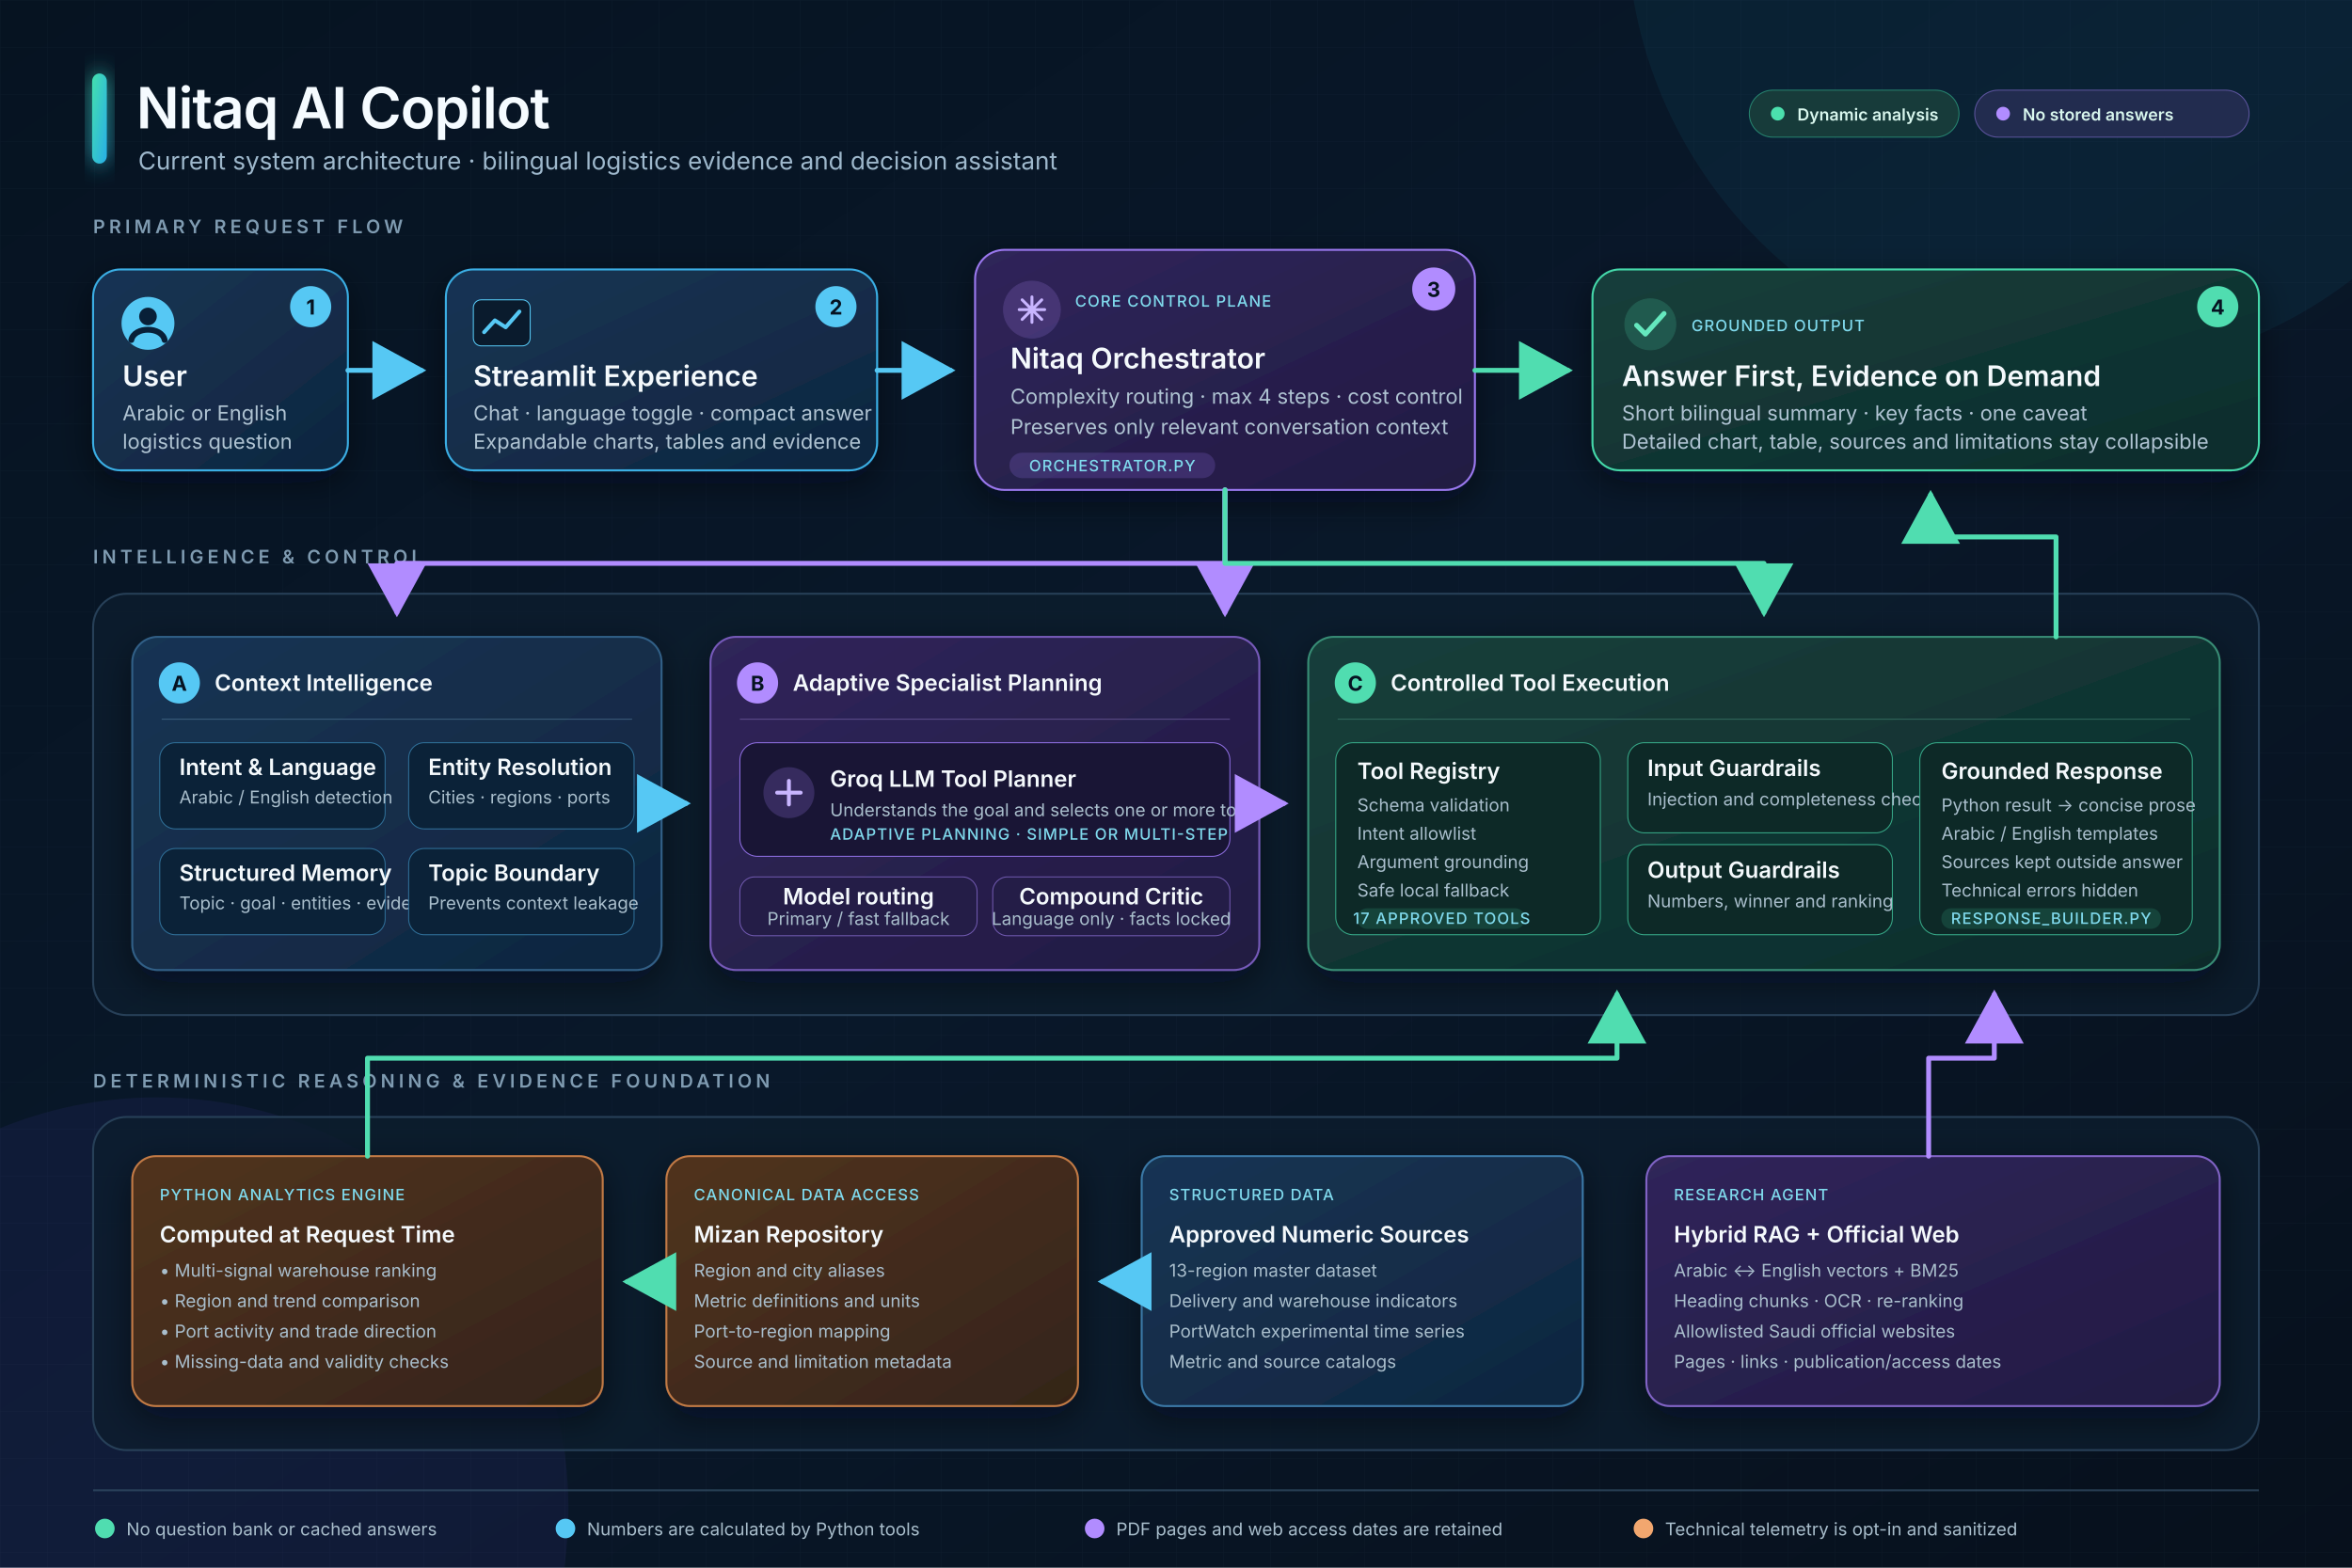
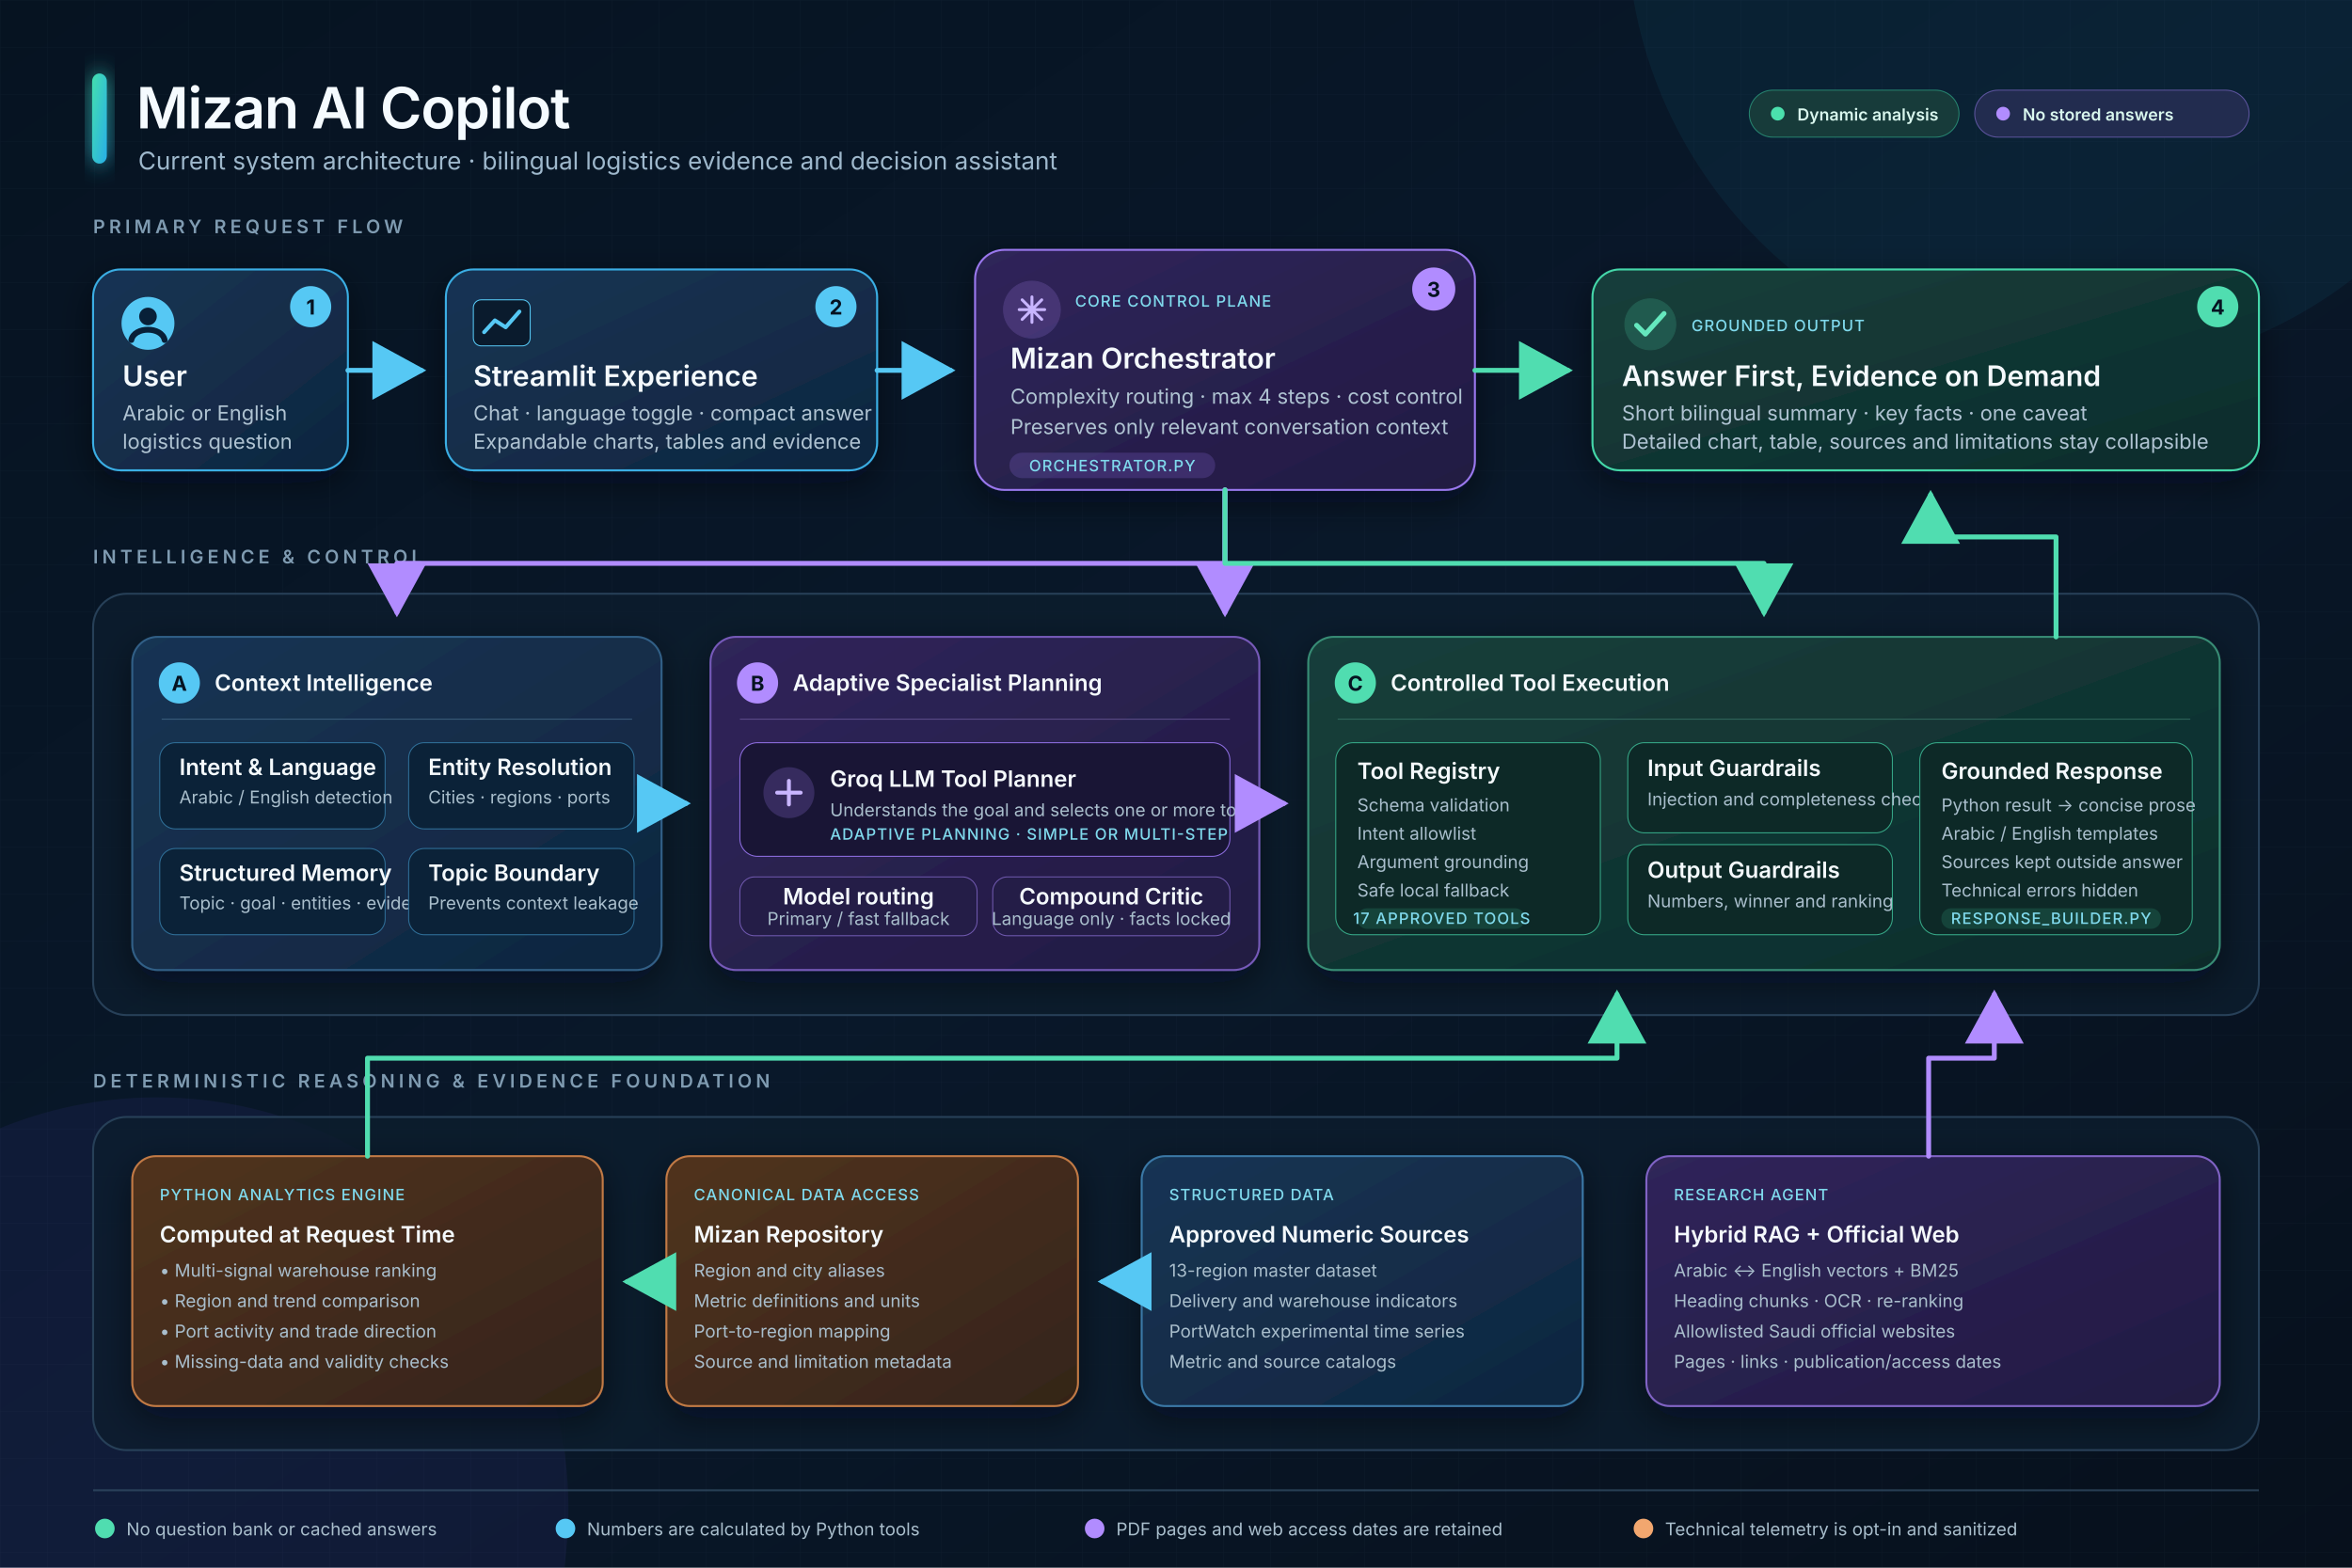
<svg xmlns="http://www.w3.org/2000/svg" width="2400" height="1600" viewBox="0 0 2400 1600" role="img" aria-labelledby="title desc">
  <defs>
    <linearGradient id="background" x1="0" y1="0" x2="1" y2="1">
      <stop offset="0" stop-color="#061321" />
      <stop offset="0.5" stop-color="#09182a" />
      <stop offset="1" stop-color="#07101c" />
    </linearGradient>
    <linearGradient id="brand" x1="0" y1="0" x2="1" y2="1">
      <stop offset="0" stop-color="#44e0ad" />
      <stop offset="1" stop-color="#28aee8" />
    </linearGradient>
    <linearGradient id="blueCard" x1="0" y1="0" x2="1" y2="1">
      <stop offset="0" stop-color="#153454" />
      <stop offset="1" stop-color="#10263f" />
    </linearGradient>
    <linearGradient id="purpleCard" x1="0" y1="0" x2="1" y2="1">
      <stop offset="0" stop-color="#30255a" />
      <stop offset="1" stop-color="#211b42" />
    </linearGradient>
    <linearGradient id="greenCard" x1="0" y1="0" x2="1" y2="1">
      <stop offset="0" stop-color="#133f3b" />
      <stop offset="1" stop-color="#102c2c" />
    </linearGradient>
    <linearGradient id="orangeCard" x1="0" y1="0" x2="1" y2="1">
      <stop offset="0" stop-color="#51331f" />
      <stop offset="1" stop-color="#342419" />
    </linearGradient>
    <pattern id="grid" width="48" height="48" patternUnits="userSpaceOnUse">
      <path d="M 48 0 L 0 0 0 48" fill="none" stroke="#8fb9d9" stroke-opacity="0.045" stroke-width="1" />
    </pattern>
    <filter id="shadow" x="-30%" y="-30%" width="160%" height="160%">
      <feDropShadow dx="0" dy="12" stdDeviation="18" flood-color="#000814" flood-opacity="0.48" />
    </filter>
    <filter id="softGlow" x="-50%" y="-50%" width="200%" height="200%">
      <feGaussianBlur stdDeviation="12" result="blur" />
      <feMerge>
        <feMergeNode in="blur" />
        <feMergeNode in="SourceGraphic" />
      </feMerge>
    </filter>
    <marker id="arrowBlue" markerWidth="14" markerHeight="14" refX="11" refY="7" orient="auto" markerUnits="strokeWidth">
      <path d="M1,1 L12,7 L1,13 Z" fill="#56c8f4" />
    </marker>
    <marker id="arrowGreen" markerWidth="14" markerHeight="14" refX="11" refY="7" orient="auto" markerUnits="strokeWidth">
      <path d="M1,1 L12,7 L1,13 Z" fill="#50ddb0" />
    </marker>
    <marker id="arrowPurple" markerWidth="14" markerHeight="14" refX="11" refY="7" orient="auto" markerUnits="strokeWidth">
      <path d="M1,1 L12,7 L1,13 Z" fill="#b18cff" />
    </marker>
    <style>
      .title { font: 600 58px 'Segoe UI', Inter, Arial, sans-serif; fill: #f5fbff; letter-spacing: -1px; }
      .subtitle { font: 400 25px 'Segoe UI', Inter, Arial, sans-serif; fill: #9eb8cc; }
      .section { font: 600 19px 'Segoe UI', Inter, Arial, sans-serif; fill: #7f9bb1; letter-spacing: 4px; }
      .card-title { font: 600 29px 'Segoe UI', Inter, Arial, sans-serif; fill: #f4f9fc; }
      .card-sub { font: 400 21px 'Segoe UI', Inter, Arial, sans-serif; fill: #afc3d2; }
      .small-title { font: 600 23px 'Segoe UI', Inter, Arial, sans-serif; fill: #f4f9fc; }
      .small-sub { font: 400 18px 'Segoe UI', Inter, Arial, sans-serif; fill: #a9becc; }
      .micro { font: 500 16px 'Segoe UI', Inter, Arial, sans-serif; fill: #7fd9ec; letter-spacing: 1px; }
      .pill { font: 600 17px 'Segoe UI', Inter, Arial, sans-serif; fill: #d9f7ee; }
      .step { font: 700 21px 'Segoe UI', Inter, Arial, sans-serif; fill: #061321; }
      .panel { fill: #0d1d2e; fill-opacity: .84; stroke: #274058; stroke-width: 2; }
      .node { stroke-width: 2; filter: url(#shadow); }
      .flow-blue { fill: none; stroke: #56c8f4; stroke-width: 5; stroke-linecap: round; stroke-linejoin: round; marker-end: url(#arrowBlue); }
      .flow-green { fill: none; stroke: #50ddb0; stroke-width: 5; stroke-linecap: round; stroke-linejoin: round; marker-end: url(#arrowGreen); }
      .flow-purple { fill: none; stroke: #b18cff; stroke-width: 5; stroke-linecap: round; stroke-linejoin: round; marker-end: url(#arrowPurple); }
      .flow-dashed { fill: none; stroke: #b18cff; stroke-width: 4; stroke-dasharray: 12 12; stroke-linecap: round; marker-end: url(#arrowPurple); opacity: .9; }
    </style>
  </defs>
  <rect width="2400" height="1600" fill="url(#background)" />
  <rect width="2400" height="1600" fill="url(#grid)" />
  <circle cx="2120" cy="-80" r="460" fill="#18b9d7" opacity="0.07" />
  <circle cx="160" cy="1540" r="420" fill="#6b4ce6" opacity="0.08" />
  <g transform="translate(94 75)">
    <rect x="0" y="0" width="15" height="92" rx="8" fill="url(#brand)" filter="url(#softGlow)" />
-     <text x="45" y="56" class="title">Nitaq AI Copilot</text>
+     <text x="45" y="56" class="title">Mizan AI Copilot</text>
    <text x="47" y="98" class="subtitle">Current system architecture · bilingual logistics evidence and decision assistant</text>
  </g>
  <g transform="translate(1785 92)">
    <rect width="214" height="48" rx="24" fill="#173b3a" stroke="#37c89d" stroke-opacity=".55" />
    <circle cx="29" cy="24" r="7" fill="#4be0ad" />
    <text x="49" y="31" class="pill">Dynamic analysis</text>
    <rect x="230" width="280" height="48" rx="24" fill="#222c4f" stroke="#9578e8" stroke-opacity=".55" />
    <circle cx="259" cy="24" r="7" fill="#b18cff" />
    <text x="279" y="31" class="pill">No stored answers</text>
  </g>
  <text x="95" y="238" class="section">PRIMARY REQUEST FLOW</text>
  <g transform="translate(95 275)">
    <rect width="260" height="205" rx="28" fill="url(#blueCard)" stroke="#3aaee4" class="node" />
    <circle cx="56" cy="55" r="27" fill="#56c8f4" />
    <circle cx="56" cy="48" r="9" fill="#082038" />
    <path d="M39 72 C42 58 70 58 73 72" fill="none" stroke="#082038" stroke-width="6" stroke-linecap="round" />
    <circle cx="222" cy="38" r="21" fill="#56c8f4" />
    <text x="222" y="46" text-anchor="middle" class="step">1</text>
    <text x="30" y="119" class="card-title">User</text>
    <text x="30" y="154" class="card-sub">Arabic or English</text>
    <text x="30" y="183" class="card-sub">logistics question</text>
  </g>
  <g transform="translate(455 275)">
    <rect width="440" height="205" rx="28" fill="url(#blueCard)" stroke="#3aaee4" class="node" />
    <circle cx="398" cy="38" r="21" fill="#56c8f4" />
    <text x="398" y="46" text-anchor="middle" class="step">2</text>
    <rect x="28" y="31" width="58" height="47" rx="8" fill="#0a1b2d" stroke="#56c8f4" />
    <path d="M39 64 L50 52 L61 59 L75 43" fill="none" stroke="#56c8f4" stroke-width="4" stroke-linecap="round" stroke-linejoin="round" />
    <text x="28" y="119" class="card-title">Streamlit Experience</text>
    <text x="28" y="154" class="card-sub">Chat · language toggle · compact answer</text>
    <text x="28" y="183" class="card-sub">Expandable charts, tables and evidence</text>
  </g>
  <g transform="translate(995 255)">
    <rect width="510" height="245" rx="30" fill="url(#purpleCard)" stroke="#9a78ee" class="node" />
    <circle cx="468" cy="40" r="22" fill="#b18cff" />
    <text x="468" y="48" text-anchor="middle" class="step">3</text>
    <circle cx="58" cy="61" r="29" fill="#b18cff" opacity=".18" stroke="#b18cff" />
    <path d="M45 61 H71 M58 48 V74 M48 51 L68 71 M68 51 L48 71" stroke="#c8b5ff" stroke-width="3" stroke-linecap="round" />
    <text x="102" y="58" class="micro">CORE CONTROL PLANE</text>
-     <text x="36" y="121" class="card-title">Nitaq Orchestrator</text>
+     <text x="36" y="121" class="card-title">Mizan Orchestrator</text>
    <text x="36" y="157" class="card-sub">Complexity routing · max 4 steps · cost control</text>
    <text x="36" y="188" class="card-sub">Preserves only relevant conversation context</text>
    <rect x="35" y="207" width="210" height="26" rx="13" fill="#8e6fe2" opacity=".22" />
    <text x="140" y="226" text-anchor="middle" class="micro">ORCHESTRATOR.PY</text>
  </g>
  <g transform="translate(1625 275)">
    <rect width="680" height="205" rx="28" fill="url(#greenCard)" stroke="#44d7a9" class="node" />
    <circle cx="638" cy="38" r="21" fill="#50ddb0" />
    <text x="638" y="46" text-anchor="middle" class="step">4</text>
    <circle cx="59" cy="56" r="26" fill="#50ddb0" opacity=".18" stroke="#50ddb0" />
    <path d="M45 57 L54 66 L73 45" fill="none" stroke="#65e8be" stroke-width="5" stroke-linecap="round" stroke-linejoin="round" />
    <text x="101" y="63" class="micro">GROUNDED OUTPUT</text>
    <text x="30" y="119" class="card-title">Answer First, Evidence on Demand</text>
    <text x="30" y="154" class="card-sub">Short bilingual summary · key facts · one caveat</text>
    <text x="30" y="183" class="card-sub">Detailed chart, table, sources and limitations stay collapsible</text>
  </g>
  <path d="M355 378 H430" class="flow-blue" />
  <path d="M895 378 H970" class="flow-blue" />
  <path d="M1505 378 H1600" class="flow-green" />
  <text x="95" y="575" class="section">INTELLIGENCE &amp; CONTROL</text>
  <rect x="95" y="606" width="2210" height="430" rx="34" class="panel" />
  <g transform="translate(135 650)">
    <rect width="540" height="340" rx="26" fill="url(#blueCard)" stroke="#315f86" class="node" />
    <circle cx="48" cy="47" r="21" fill="#56c8f4" />
    <text x="48" y="55" text-anchor="middle" class="step">A</text>
    <text x="84" y="55" class="small-title">Context Intelligence</text>
    <line x1="30" y1="84" x2="510" y2="84" stroke="#4c7394" stroke-opacity=".65" />
    <g transform="translate(28 108)">
      <rect width="230" height="88" rx="16" fill="#0b2238" stroke="#2f6f98" />
      <text x="20" y="33" class="small-title">Intent &amp; Language</text>
      <text x="20" y="62" class="small-sub">Arabic / English detection</text>
    </g>
    <g transform="translate(282 108)">
      <rect width="230" height="88" rx="16" fill="#0b2238" stroke="#2f6f98" />
      <text x="20" y="33" class="small-title">Entity Resolution</text>
      <text x="20" y="62" class="small-sub">Cities · regions · ports</text>
    </g>
    <g transform="translate(28 216)">
      <rect width="230" height="88" rx="16" fill="#0b2238" stroke="#2f6f98" />
      <text x="20" y="33" class="small-title">Structured Memory</text>
      <text x="20" y="62" class="small-sub">Topic · goal · entities · evidence</text>
    </g>
    <g transform="translate(282 216)">
      <rect width="230" height="88" rx="16" fill="#0b2238" stroke="#2f6f98" />
      <text x="20" y="33" class="small-title">Topic Boundary</text>
      <text x="20" y="62" class="small-sub">Prevents context leakage</text>
    </g>
  </g>
  <g transform="translate(725 650)">
    <rect width="560" height="340" rx="26" fill="url(#purpleCard)" stroke="#765ab9" class="node" />
    <circle cx="48" cy="47" r="21" fill="#b18cff" />
    <text x="48" y="55" text-anchor="middle" class="step">B</text>
    <text x="84" y="55" class="small-title">Adaptive Specialist Planning</text>
    <line x1="30" y1="84" x2="530" y2="84" stroke="#715da1" stroke-opacity=".7" />
    <g transform="translate(30 108)">
      <rect width="500" height="116" rx="18" fill="#191535" stroke="#8d6de0" />
      <circle cx="50" cy="51" r="26" fill="#9c7cf1" opacity=".22" />
      <path d="M38 51 H62 M50 39 V63" stroke="#c8b5ff" stroke-width="4" stroke-linecap="round" />
      <text x="92" y="45" class="small-title">Groq LLM Tool Planner</text>
      <text x="92" y="75" class="small-sub">Understands the goal and selects one or more tools</text>
      <text x="92" y="99" class="micro">ADAPTIVE PLANNING · SIMPLE OR MULTI-STEP</text>
    </g>
    <g transform="translate(30 245)">
      <rect width="242" height="60" rx="15" fill="#241d47" stroke="#6f58ae" />
      <text x="121" y="28" text-anchor="middle" class="small-title">Model routing</text>
      <text x="121" y="49" text-anchor="middle" class="small-sub">Primary / fast fallback</text>
    </g>
    <g transform="translate(288 245)">
      <rect width="242" height="60" rx="15" fill="#241d47" stroke="#6f58ae" />
      <text x="121" y="28" text-anchor="middle" class="small-title">Compound Critic</text>
      <text x="121" y="49" text-anchor="middle" class="small-sub">Language only · facts locked</text>
    </g>
  </g>
  <g transform="translate(1335 650)">
    <rect width="930" height="340" rx="26" fill="url(#greenCard)" stroke="#378c74" class="node" />
    <circle cx="48" cy="47" r="21" fill="#50ddb0" />
    <text x="48" y="55" text-anchor="middle" class="step">C</text>
    <text x="84" y="55" class="small-title">Controlled Tool Execution</text>
    <line x1="30" y1="84" x2="900" y2="84" stroke="#3b796b" stroke-opacity=".72" />
    <g transform="translate(28 108)">
      <rect width="270" height="196" rx="18" fill="#0d2927" stroke="#36a887" />
      <text x="22" y="37" class="small-title">Tool Registry</text>
      <text x="22" y="70" class="small-sub">Schema validation</text>
      <text x="22" y="99" class="small-sub">Intent allowlist</text>
      <text x="22" y="128" class="small-sub">Argument grounding</text>
      <text x="22" y="157" class="small-sub">Safe local fallback</text>
      <rect x="22" y="169" width="171" height="21" rx="10" fill="#35b68e" opacity=".18" />
      <text x="108" y="185" text-anchor="middle" class="micro">17 APPROVED TOOLS</text>
    </g>
    <g transform="translate(326 108)">
      <rect width="270" height="92" rx="17" fill="#0d2927" stroke="#36a887" />
      <text x="20" y="34" class="small-title">Input Guardrails</text>
      <text x="20" y="64" class="small-sub">Injection and completeness checks</text>
    </g>
    <g transform="translate(326 212)">
      <rect width="270" height="92" rx="17" fill="#0d2927" stroke="#36a887" />
      <text x="20" y="34" class="small-title">Output Guardrails</text>
      <text x="20" y="64" class="small-sub">Numbers, winner and ranking</text>
    </g>
    <g transform="translate(624 108)">
      <rect width="278" height="196" rx="18" fill="#0d2927" stroke="#36a887" />
      <text x="22" y="37" class="small-title">Grounded Response</text>
      <text x="22" y="70" class="small-sub">Python result → concise prose</text>
      <text x="22" y="99" class="small-sub">Arabic / English templates</text>
      <text x="22" y="128" class="small-sub">Sources kept outside answer</text>
      <text x="22" y="157" class="small-sub">Technical errors hidden</text>
      <rect x="22" y="169" width="224" height="21" rx="10" fill="#35b68e" opacity=".18" />
      <text x="134" y="185" text-anchor="middle" class="micro">RESPONSE_BUILDER.PY</text>
    </g>
  </g>
  <path d="M675 820 H700" class="flow-blue" />
  <path d="M1285 820 H1310" class="flow-purple" />
  <path d="M1250 500 V575 H405 V625" class="flow-purple" />
  <path d="M1250 500 V625" class="flow-purple" />
  <path d="M1250 500 V575 H1800 V625" class="flow-green" />
  <path d="M2098 650 V548 H1970 V505" class="flow-green" />
  <text x="95" y="1110" class="section">DETERMINISTIC REASONING &amp; EVIDENCE FOUNDATION</text>
  <rect x="95" y="1140" width="2210" height="340" rx="34" class="panel" />
  <g transform="translate(135 1180)">
    <rect width="480" height="255" rx="24" fill="url(#orangeCard)" stroke="#c27a45" class="node" />
    <text x="28" y="45" class="micro">PYTHON ANALYTICS ENGINE</text>
    <text x="28" y="88" class="small-title">Computed at Request Time</text>
    <text x="28" y="123" class="small-sub">• Multi-signal warehouse ranking</text>
    <text x="28" y="154" class="small-sub">• Region and trend comparison</text>
    <text x="28" y="185" class="small-sub">• Port activity and trade direction</text>
    <text x="28" y="216" class="small-sub">• Missing-data and validity checks</text>
  </g>
  <g transform="translate(680 1180)">
    <rect width="420" height="255" rx="24" fill="url(#orangeCard)" stroke="#c27a45" class="node" />
    <text x="28" y="45" class="micro">CANONICAL DATA ACCESS</text>
    <text x="28" y="88" class="small-title">Mizan Repository</text>
    <text x="28" y="123" class="small-sub">Region and city aliases</text>
    <text x="28" y="154" class="small-sub">Metric definitions and units</text>
    <text x="28" y="185" class="small-sub">Port-to-region mapping</text>
    <text x="28" y="216" class="small-sub">Source and limitation metadata</text>
  </g>
  <g transform="translate(1165 1180)">
    <rect width="450" height="255" rx="24" fill="url(#blueCard)" stroke="#3a78a6" class="node" />
    <text x="28" y="45" class="micro">STRUCTURED DATA</text>
    <text x="28" y="88" class="small-title">Approved Numeric Sources</text>
    <text x="28" y="123" class="small-sub">13-region master dataset</text>
    <text x="28" y="154" class="small-sub">Delivery and warehouse indicators</text>
    <text x="28" y="185" class="small-sub">PortWatch experimental time series</text>
    <text x="28" y="216" class="small-sub">Metric and source catalogs</text>
  </g>
  <g transform="translate(1680 1180)">
    <rect width="585" height="255" rx="24" fill="url(#purpleCard)" stroke="#8064c5" class="node" />
    <text x="28" y="45" class="micro">RESEARCH AGENT</text>
    <text x="28" y="88" class="small-title">Hybrid RAG + Official Web</text>
    <text x="28" y="123" class="small-sub">Arabic ↔ English vectors + BM25</text>
    <text x="28" y="154" class="small-sub">Heading chunks · OCR · re-ranking</text>
    <text x="28" y="185" class="small-sub">Allowlisted Saudi official websites</text>
    <text x="28" y="216" class="small-sub">Pages · links · publication/access dates</text>
  </g>
  <path d="M680 1308 H640" class="flow-green" />
  <path d="M1165 1308 H1125" class="flow-blue" />
  <path d="M1968 1180 V1080 H2035 V1015" class="flow-purple" />
  <path d="M375 1180 V1080 H1650 V1015" class="flow-green" />
  <g transform="translate(95 1520)">
    <rect width="2210" height="2" fill="#355068" opacity=".7" />
    <g transform="translate(0 28)">
      <circle cx="12" cy="12" r="10" fill="#50ddb0" />
      <text x="34" y="19" class="small-sub">No question bank or cached answers</text>
    </g>
    <g transform="translate(470 28)">
      <circle cx="12" cy="12" r="10" fill="#56c8f4" />
      <text x="34" y="19" class="small-sub">Numbers are calculated by Python tools</text>
    </g>
    <g transform="translate(1010 28)">
      <circle cx="12" cy="12" r="10" fill="#b18cff" />
      <text x="34" y="19" class="small-sub">PDF pages and web access dates are retained</text>
    </g>
    <g transform="translate(1570 28)">
      <circle cx="12" cy="12" r="10" fill="#f2a76f" />
      <text x="34" y="19" class="small-sub">Technical telemetry is opt-in and sanitized</text>
    </g>
  </g>
</svg>
